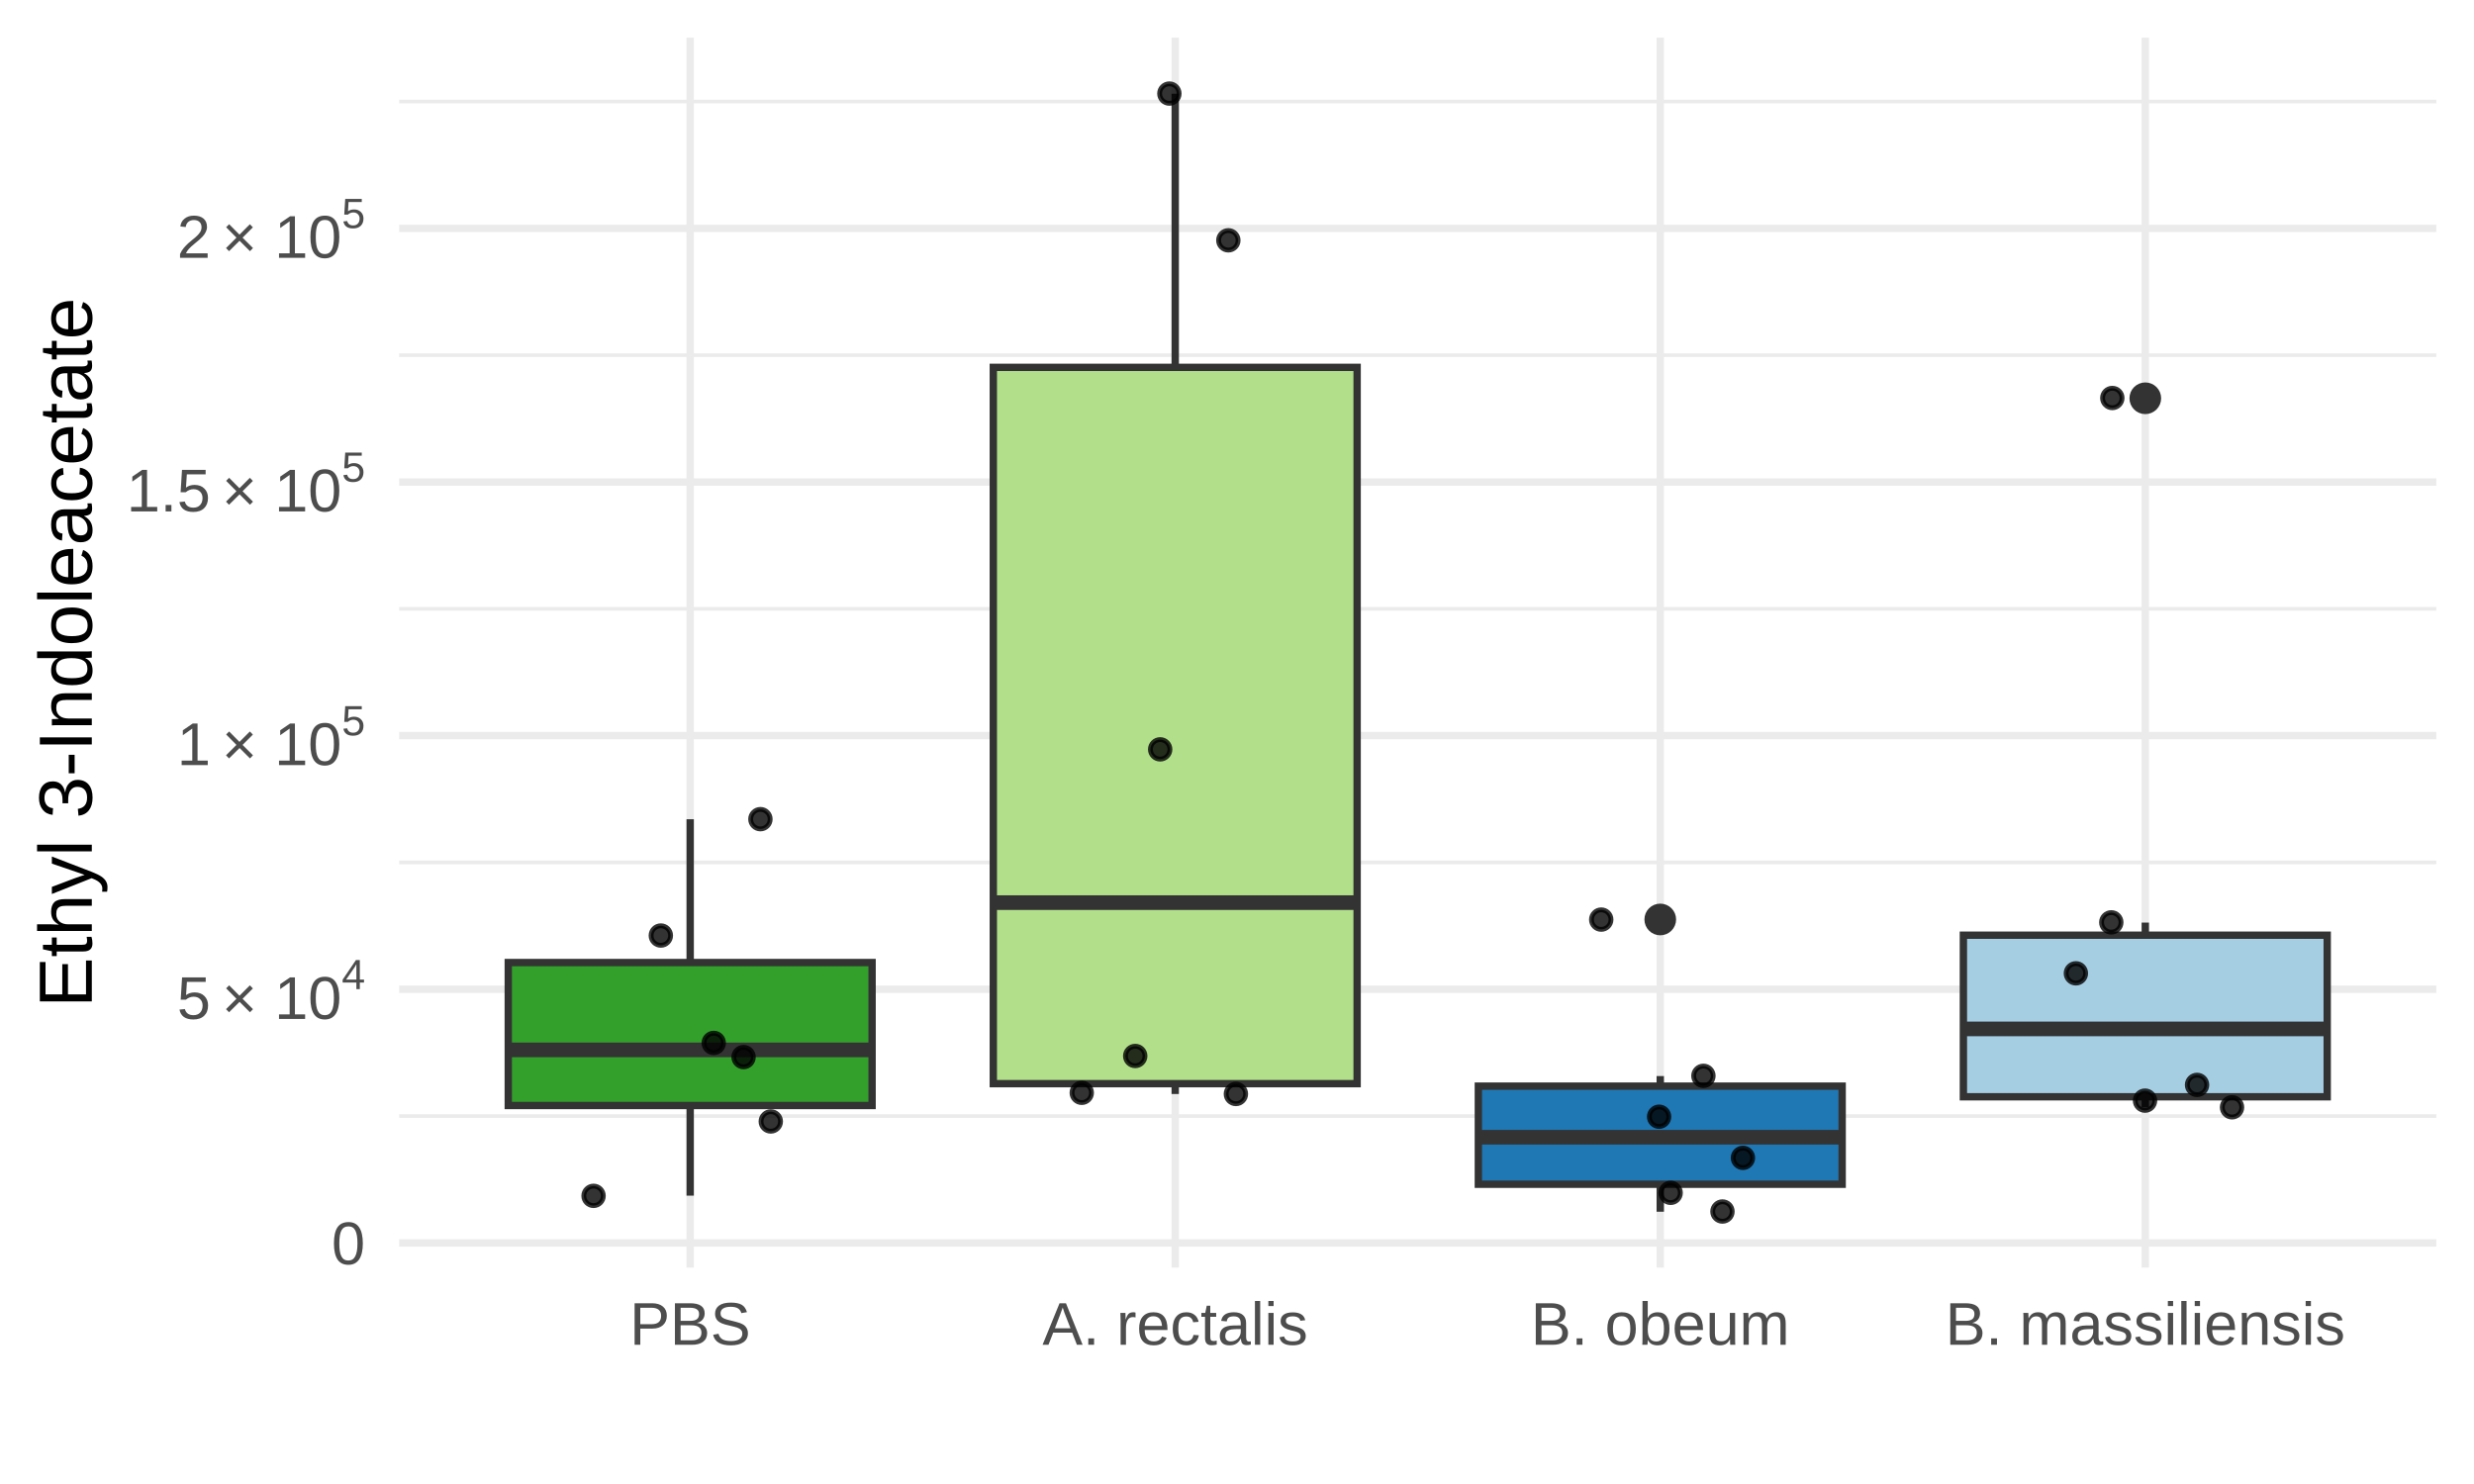
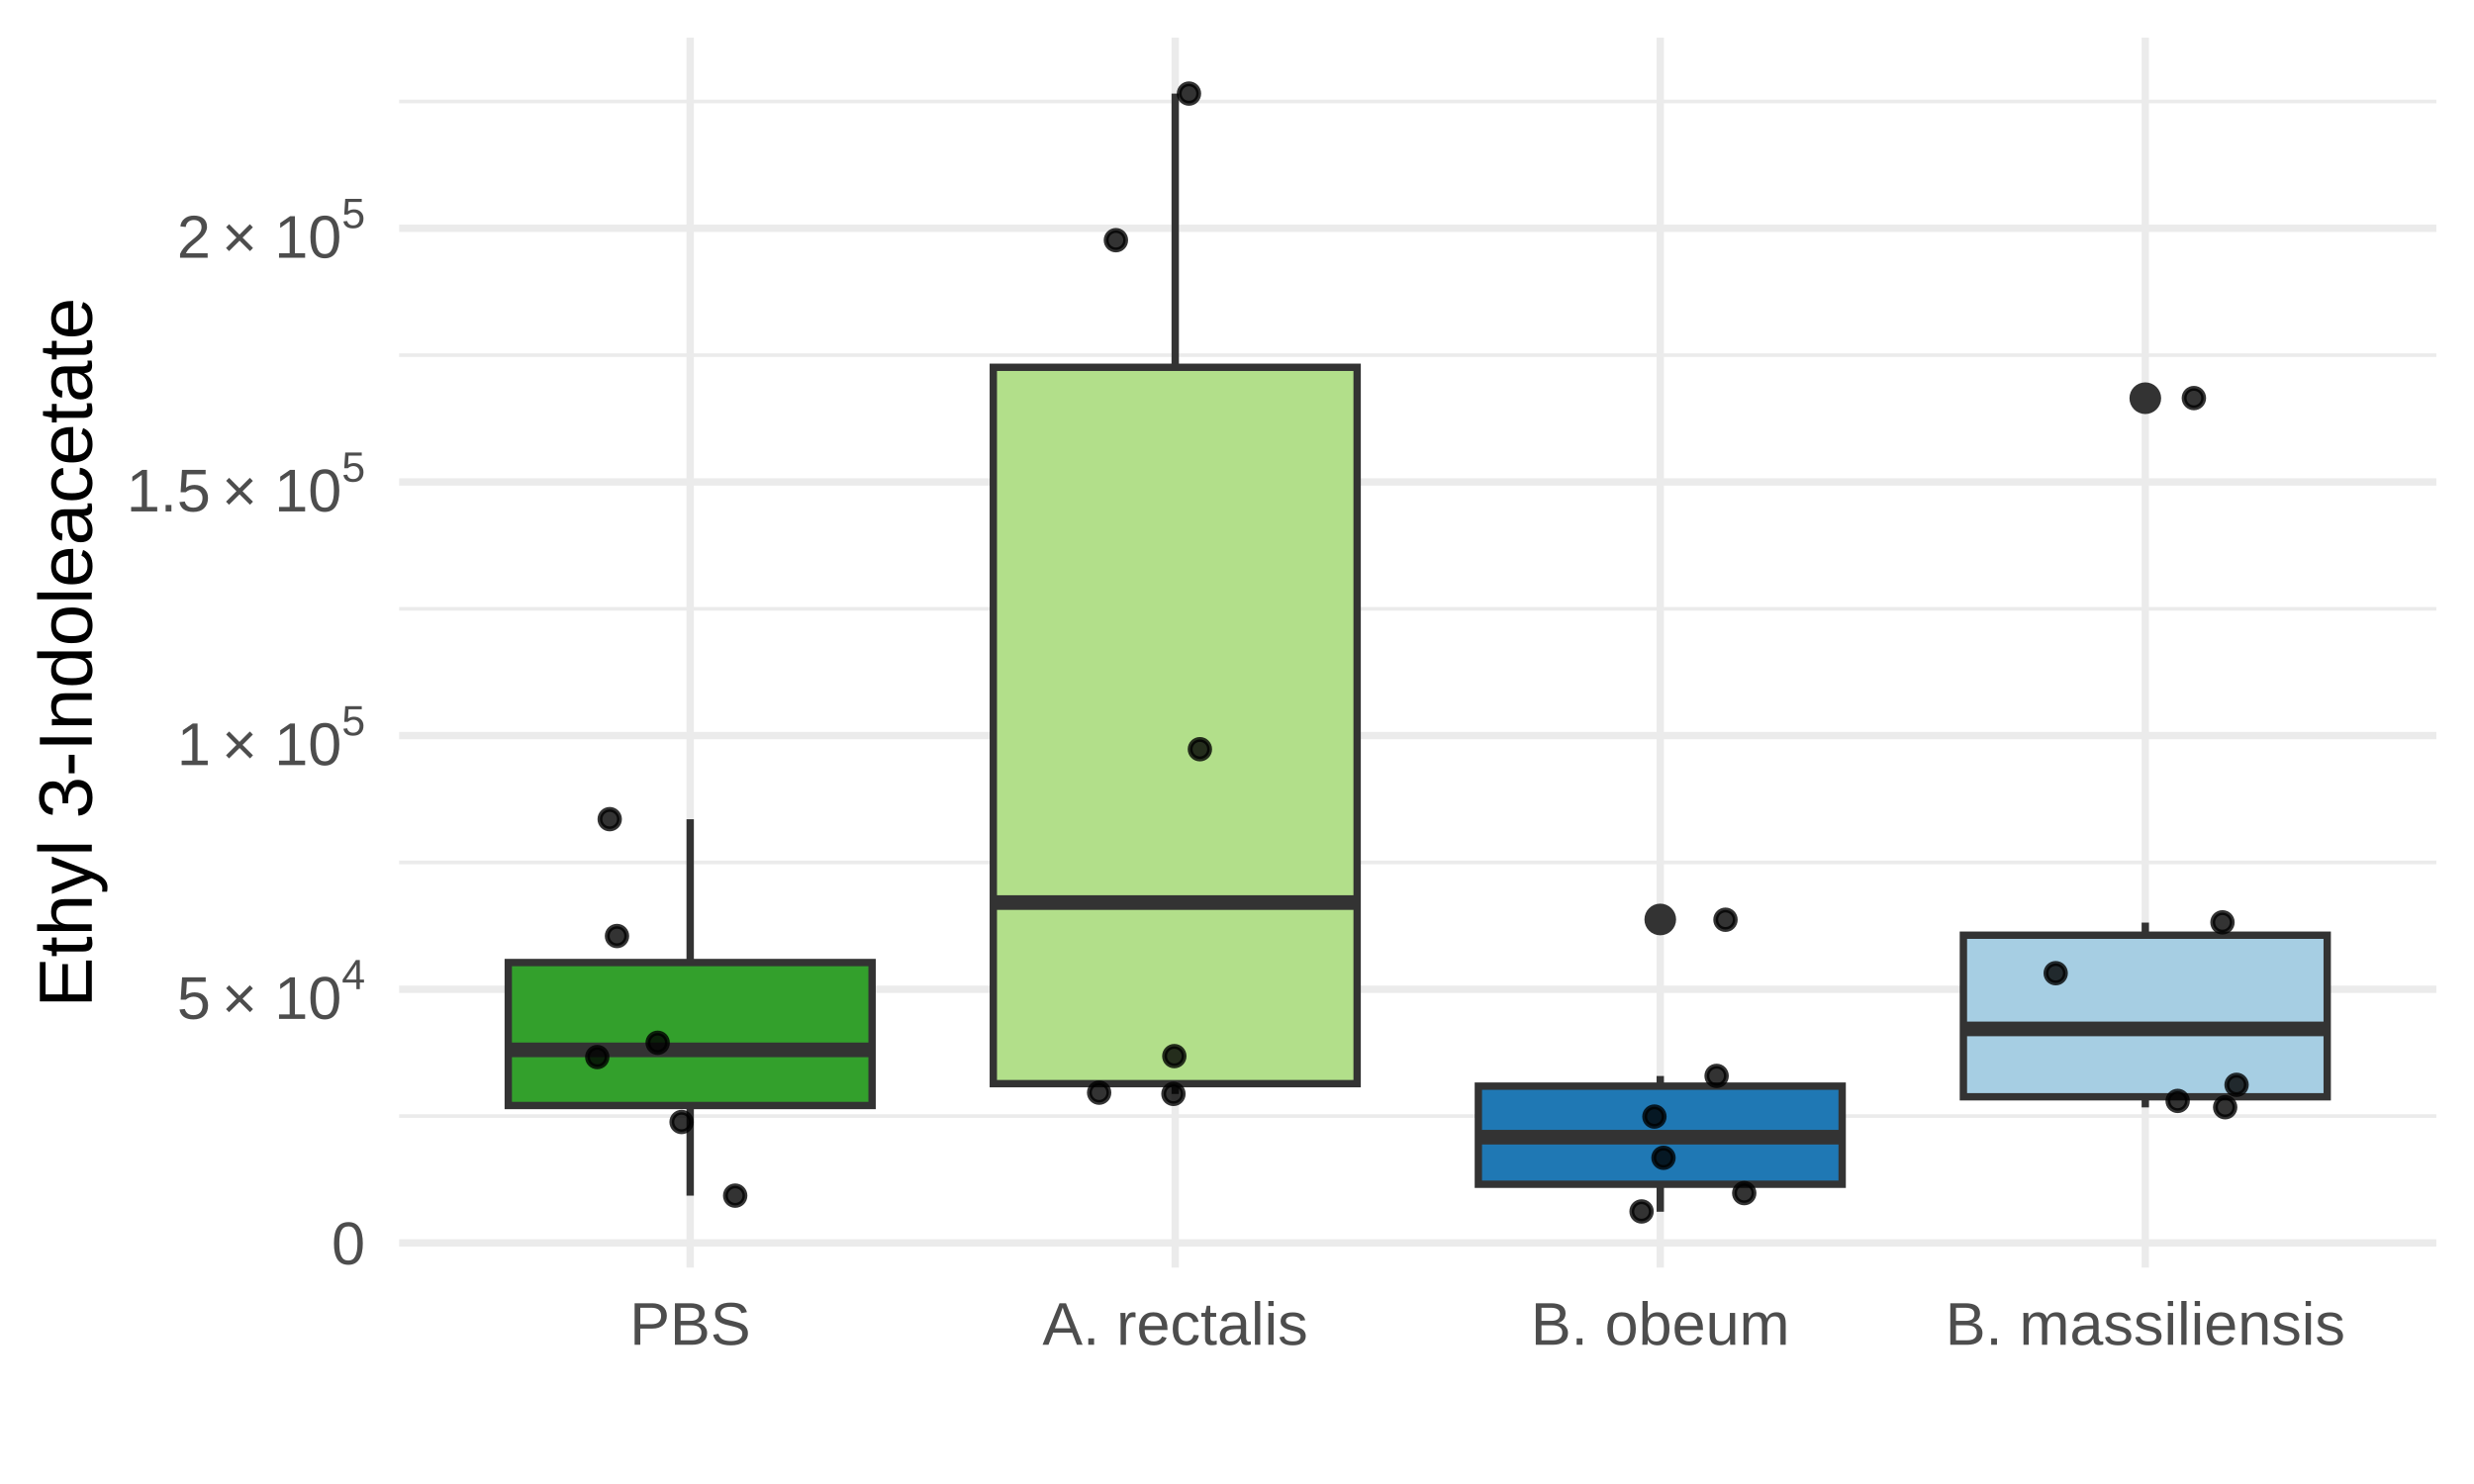
<svg xmlns="http://www.w3.org/2000/svg" class="svglite" width="360.00pt" height="216.00pt" viewBox="0 0 360.00 216.00">
  <defs>
    <style type="text/css">
    .svglite line, .svglite polyline, .svglite polygon, .svglite path, .svglite rect, .svglite circle {
      fill: none;
      stroke: #000000;
      stroke-linecap: round;
      stroke-linejoin: round;
      stroke-miterlimit: 10.00;
    }
    .svglite text {
      white-space: pre;
    }
  </style>
  </defs>
  <rect width="100%" height="100%" style="stroke: none; fill: none;" />
  <defs>
    <clipPath id="cpMC4wMHwzNjAuMDB8MC4wMHwyMTYuMDA=">
      <rect x="0.00" y="0.00" width="360.00" height="216.00" />
    </clipPath>
  </defs>
  <g clip-path="url(#cpMC4wMHwzNjAuMDB8MC4wMHwyMTYuMDA=)">
</g>
  <defs>
    <clipPath id="cpNTguMDh8MzU0LjUyfDUuNDh8MTg0LjUw">
      <rect x="58.08" y="5.48" width="296.44" height="179.02" />
    </clipPath>
  </defs>
  <g clip-path="url(#cpNTguMDh8MzU0LjUyfDUuNDh8MTg0LjUw)">
    <polyline points="58.08,162.45 354.52,162.45 " style="stroke-width: 0.53; stroke: #EBEBEB; stroke-linecap: butt;" />
    <polyline points="58.08,125.53 354.52,125.53 " style="stroke-width: 0.53; stroke: #EBEBEB; stroke-linecap: butt;" />
    <polyline points="58.08,88.61 354.52,88.61 " style="stroke-width: 0.53; stroke: #EBEBEB; stroke-linecap: butt;" />
-     <polyline points="58.08,51.70 354.52,51.70 " style="stroke-width: 0.53; stroke: #EBEBEB; stroke-linecap: butt;" />
-     <polyline points="58.08,14.78 354.52,14.78 " style="stroke-width: 0.53; stroke: #EBEBEB; stroke-linecap: butt;" />
+     <polyline points="58.08,51.69 354.52,51.69 " style="stroke-width: 0.53; stroke: #EBEBEB; stroke-linecap: butt;" />
+     <polyline points="58.08,14.77 354.52,14.77 " style="stroke-width: 0.53; stroke: #EBEBEB; stroke-linecap: butt;" />
    <polyline points="58.08,180.91 354.52,180.91 " style="stroke-width: 1.07; stroke: #EBEBEB; stroke-linecap: butt;" />
    <polyline points="58.08,143.99 354.52,143.99 " style="stroke-width: 1.07; stroke: #EBEBEB; stroke-linecap: butt;" />
    <polyline points="58.08,107.07 354.52,107.07 " style="stroke-width: 1.07; stroke: #EBEBEB; stroke-linecap: butt;" />
-     <polyline points="58.08,70.16 354.52,70.16 " style="stroke-width: 1.07; stroke: #EBEBEB; stroke-linecap: butt;" />
-     <polyline points="58.08,33.24 354.52,33.24 " style="stroke-width: 1.07; stroke: #EBEBEB; stroke-linecap: butt;" />
+     <polyline points="58.08,70.15 354.52,70.15 " style="stroke-width: 1.07; stroke: #EBEBEB; stroke-linecap: butt;" />
+     <polyline points="58.08,33.23 354.52,33.23 " style="stroke-width: 1.07; stroke: #EBEBEB; stroke-linecap: butt;" />
    <polyline points="100.43,184.50 100.43,5.48 " style="stroke-width: 1.07; stroke: #EBEBEB; stroke-linecap: butt;" />
    <polyline points="171.01,184.50 171.01,5.48 " style="stroke-width: 1.07; stroke: #EBEBEB; stroke-linecap: butt;" />
    <polyline points="241.59,184.50 241.59,5.48 " style="stroke-width: 1.07; stroke: #EBEBEB; stroke-linecap: butt;" />
    <polyline points="312.17,184.50 312.17,5.48 " style="stroke-width: 1.07; stroke: #EBEBEB; stroke-linecap: butt;" />
    <line x1="100.43" y1="140.10" x2="100.43" y2="119.24" style="stroke-width: 1.07; stroke: #333333; stroke-linecap: butt;" />
    <line x1="100.43" y1="160.91" x2="100.43" y2="174.03" style="stroke-width: 1.07; stroke: #333333; stroke-linecap: butt;" />
    <polygon points="73.96,140.10 73.96,160.91 126.90,160.91 126.90,140.10 73.96,140.10 " style="stroke-width: 1.07; stroke: #333333; stroke-linecap: butt; stroke-linejoin: miter; fill: #33A02C;" />
    <line x1="73.96" y1="152.81" x2="126.90" y2="152.81" style="stroke-width: 2.13; stroke: #333333; stroke-linecap: butt; stroke-linejoin: miter;" />
-     <line x1="171.01" y1="53.47" x2="171.01" y2="13.64" style="stroke-width: 1.07; stroke: #333333; stroke-linecap: butt;" />
+     <line x1="171.01" y1="53.46" x2="171.01" y2="13.62" style="stroke-width: 1.07; stroke: #333333; stroke-linecap: butt;" />
    <line x1="171.01" y1="157.73" x2="171.01" y2="159.24" style="stroke-width: 1.07; stroke: #333333; stroke-linecap: butt;" />
-     <polygon points="144.54,53.47 144.54,157.73 197.48,157.73 197.48,53.47 144.54,53.47 " style="stroke-width: 1.07; stroke: #333333; stroke-linecap: butt; stroke-linejoin: miter; fill: #B2DF8A;" />
-     <line x1="144.54" y1="131.38" x2="197.48" y2="131.38" style="stroke-width: 2.13; stroke: #333333; stroke-linecap: butt; stroke-linejoin: miter;" />
+     <polygon points="144.54,53.46 144.54,157.73 197.48,157.73 197.48,53.46 144.54,53.46 " style="stroke-width: 1.07; stroke: #333333; stroke-linecap: butt; stroke-linejoin: miter; fill: #B2DF8A;" />
+     <line x1="144.54" y1="131.37" x2="197.48" y2="131.37" style="stroke-width: 2.13; stroke: #333333; stroke-linecap: butt; stroke-linejoin: miter;" />
    <circle cx="241.59" cy="133.83" r="1.95" style="stroke-width: 0.71; stroke: #333333; fill: #333333;" />
-     <line x1="241.59" y1="158.09" x2="241.59" y2="156.62" style="stroke-width: 1.07; stroke: #333333; stroke-linecap: butt;" />
+     <line x1="241.59" y1="158.09" x2="241.59" y2="156.61" style="stroke-width: 1.07; stroke: #333333; stroke-linecap: butt;" />
    <line x1="241.59" y1="172.37" x2="241.59" y2="176.37" style="stroke-width: 1.07; stroke: #333333; stroke-linecap: butt;" />
    <polygon points="215.12,158.09 215.12,172.37 268.06,172.37 268.06,158.09 215.12,158.09 " style="stroke-width: 1.07; stroke: #333333; stroke-linecap: butt; stroke-linejoin: miter; fill: #1F78B4;" />
-     <line x1="215.12" y1="165.53" x2="268.06" y2="165.53" style="stroke-width: 2.13; stroke: #333333; stroke-linecap: butt; stroke-linejoin: miter;" />
-     <circle cx="312.17" cy="57.97" r="1.95" style="stroke-width: 0.71; stroke: #333333; fill: #333333;" />
+     <line x1="215.12" y1="165.52" x2="268.06" y2="165.52" style="stroke-width: 2.13; stroke: #333333; stroke-linecap: butt; stroke-linejoin: miter;" />
+     <circle cx="312.17" cy="57.96" r="1.95" style="stroke-width: 0.71; stroke: #333333; fill: #333333;" />
    <line x1="312.17" y1="136.12" x2="312.17" y2="134.28" style="stroke-width: 1.07; stroke: #333333; stroke-linecap: butt;" />
    <line x1="312.17" y1="159.64" x2="312.17" y2="161.18" style="stroke-width: 1.07; stroke: #333333; stroke-linecap: butt;" />
    <polygon points="285.70,136.12 285.70,159.64 338.64,159.64 338.64,136.12 285.70,136.12 " style="stroke-width: 1.07; stroke: #333333; stroke-linecap: butt; stroke-linejoin: miter; fill: #A6CEE3;" />
    <line x1="285.70" y1="149.76" x2="338.64" y2="149.76" style="stroke-width: 2.13; stroke: #333333; stroke-linecap: butt; stroke-linejoin: miter;" />
-     <circle cx="250.64" cy="176.34" r="1.42" style="stroke-width: 0.71; stroke: #000000; stroke-opacity: 0.80; fill: #000000; fill-opacity: 0.80;" />
-     <circle cx="241.42" cy="162.54" r="1.42" style="stroke-width: 0.71; stroke: #000000; stroke-opacity: 0.80; fill: #000000; fill-opacity: 0.80;" />
-     <circle cx="319.70" cy="157.91" r="1.42" style="stroke-width: 0.71; stroke: #000000; stroke-opacity: 0.80; fill: #000000; fill-opacity: 0.80;" />
-     <circle cx="178.74" cy="34.98" r="1.42" style="stroke-width: 0.71; stroke: #000000; stroke-opacity: 0.80; fill: #000000; fill-opacity: 0.80;" />
-     <circle cx="168.82" cy="109.07" r="1.42" style="stroke-width: 0.71; stroke: #000000; stroke-opacity: 0.80; fill: #000000; fill-opacity: 0.80;" />
-     <circle cx="112.16" cy="163.23" r="1.42" style="stroke-width: 0.71; stroke: #000000; stroke-opacity: 0.80; fill: #000000; fill-opacity: 0.80;" />
-     <circle cx="86.37" cy="174.06" r="1.42" style="stroke-width: 0.71; stroke: #000000; stroke-opacity: 0.80; fill: #000000; fill-opacity: 0.80;" />
-     <circle cx="312.13" cy="160.20" r="1.42" style="stroke-width: 0.71; stroke: #000000; stroke-opacity: 0.80; fill: #000000; fill-opacity: 0.80;" />
-     <circle cx="243.10" cy="173.62" r="1.42" style="stroke-width: 0.71; stroke: #000000; stroke-opacity: 0.80; fill: #000000; fill-opacity: 0.80;" />
-     <circle cx="233.00" cy="133.85" r="1.42" style="stroke-width: 0.71; stroke: #000000; stroke-opacity: 0.80; fill: #000000; fill-opacity: 0.80;" />
-     <circle cx="307.37" cy="57.93" r="1.42" style="stroke-width: 0.71; stroke: #000000; stroke-opacity: 0.80; fill: #000000; fill-opacity: 0.80;" />
-     <circle cx="179.84" cy="159.23" r="1.42" style="stroke-width: 0.71; stroke: #000000; stroke-opacity: 0.80; fill: #000000; fill-opacity: 0.80;" />
-     <circle cx="170.16" cy="13.62" r="1.42" style="stroke-width: 0.71; stroke: #000000; stroke-opacity: 0.80; fill: #000000; fill-opacity: 0.80;" />
-     <circle cx="110.65" cy="119.23" r="1.42" style="stroke-width: 0.71; stroke: #000000; stroke-opacity: 0.80; fill: #000000; fill-opacity: 0.80;" />
-     <circle cx="108.20" cy="153.86" r="1.42" style="stroke-width: 0.71; stroke: #000000; stroke-opacity: 0.80; fill: #000000; fill-opacity: 0.80;" />
-     <circle cx="307.22" cy="134.25" r="1.42" style="stroke-width: 0.71; stroke: #000000; stroke-opacity: 0.80; fill: #000000; fill-opacity: 0.80;" />
-     <circle cx="253.62" cy="168.53" r="1.42" style="stroke-width: 0.71; stroke: #000000; stroke-opacity: 0.80; fill: #000000; fill-opacity: 0.80;" />
-     <circle cx="247.87" cy="156.59" r="1.42" style="stroke-width: 0.71; stroke: #000000; stroke-opacity: 0.80; fill: #000000; fill-opacity: 0.80;" />
-     <circle cx="302.07" cy="141.67" r="1.42" style="stroke-width: 0.71; stroke: #000000; stroke-opacity: 0.80; fill: #000000; fill-opacity: 0.80;" />
-     <circle cx="157.41" cy="159.06" r="1.42" style="stroke-width: 0.71; stroke: #000000; stroke-opacity: 0.80; fill: #000000; fill-opacity: 0.80;" />
-     <circle cx="165.19" cy="153.70" r="1.42" style="stroke-width: 0.71; stroke: #000000; stroke-opacity: 0.80; fill: #000000; fill-opacity: 0.80;" />
-     <circle cx="96.16" cy="136.17" r="1.42" style="stroke-width: 0.71; stroke: #000000; stroke-opacity: 0.80; fill: #000000; fill-opacity: 0.80;" />
-     <circle cx="103.86" cy="151.80" r="1.42" style="stroke-width: 0.71; stroke: #000000; stroke-opacity: 0.80; fill: #000000; fill-opacity: 0.80;" />
-     <circle cx="324.79" cy="161.17" r="1.42" style="stroke-width: 0.71; stroke: #000000; stroke-opacity: 0.80; fill: #000000; fill-opacity: 0.80;" />
+     <circle cx="238.87" cy="176.33" r="1.42" style="stroke-width: 0.71; stroke: #000000; stroke-opacity: 0.80; fill: #000000; fill-opacity: 0.80;" />
+     <circle cx="240.74" cy="162.52" r="1.42" style="stroke-width: 0.71; stroke: #000000; stroke-opacity: 0.80; fill: #000000; fill-opacity: 0.80;" />
+     <circle cx="325.45" cy="157.90" r="1.42" style="stroke-width: 0.71; stroke: #000000; stroke-opacity: 0.80; fill: #000000; fill-opacity: 0.80;" />
+     <circle cx="162.38" cy="34.96" r="1.42" style="stroke-width: 0.71; stroke: #000000; stroke-opacity: 0.80; fill: #000000; fill-opacity: 0.80;" />
+     <circle cx="174.60" cy="109.05" r="1.42" style="stroke-width: 0.71; stroke: #000000; stroke-opacity: 0.80; fill: #000000; fill-opacity: 0.80;" />
+     <circle cx="99.18" cy="163.31" r="1.42" style="stroke-width: 0.71; stroke: #000000; stroke-opacity: 0.80; fill: #000000; fill-opacity: 0.80;" />
+     <circle cx="106.98" cy="174.03" r="1.42" style="stroke-width: 0.71; stroke: #000000; stroke-opacity: 0.80; fill: #000000; fill-opacity: 0.80;" />
+     <circle cx="316.88" cy="160.24" r="1.42" style="stroke-width: 0.71; stroke: #000000; stroke-opacity: 0.80; fill: #000000; fill-opacity: 0.80;" />
+     <circle cx="253.81" cy="173.66" r="1.42" style="stroke-width: 0.71; stroke: #000000; stroke-opacity: 0.80; fill: #000000; fill-opacity: 0.80;" />
+     <circle cx="251.08" cy="133.87" r="1.42" style="stroke-width: 0.71; stroke: #000000; stroke-opacity: 0.80; fill: #000000; fill-opacity: 0.80;" />
+     <circle cx="319.24" cy="57.94" r="1.42" style="stroke-width: 0.71; stroke: #000000; stroke-opacity: 0.80; fill: #000000; fill-opacity: 0.80;" />
+     <circle cx="170.75" cy="159.22" r="1.42" style="stroke-width: 0.71; stroke: #000000; stroke-opacity: 0.80; fill: #000000; fill-opacity: 0.80;" />
+     <circle cx="173.01" cy="13.62" r="1.42" style="stroke-width: 0.71; stroke: #000000; stroke-opacity: 0.80; fill: #000000; fill-opacity: 0.80;" />
+     <circle cx="88.72" cy="119.23" r="1.42" style="stroke-width: 0.71; stroke: #000000; stroke-opacity: 0.80; fill: #000000; fill-opacity: 0.80;" />
+     <circle cx="86.91" cy="153.86" r="1.42" style="stroke-width: 0.71; stroke: #000000; stroke-opacity: 0.80; fill: #000000; fill-opacity: 0.80;" />
+     <circle cx="323.40" cy="134.25" r="1.42" style="stroke-width: 0.71; stroke: #000000; stroke-opacity: 0.80; fill: #000000; fill-opacity: 0.80;" />
+     <circle cx="242.06" cy="168.52" r="1.42" style="stroke-width: 0.71; stroke: #000000; stroke-opacity: 0.80; fill: #000000; fill-opacity: 0.80;" />
+     <circle cx="249.79" cy="156.60" r="1.42" style="stroke-width: 0.71; stroke: #000000; stroke-opacity: 0.80; fill: #000000; fill-opacity: 0.80;" />
+     <circle cx="299.13" cy="141.65" r="1.42" style="stroke-width: 0.71; stroke: #000000; stroke-opacity: 0.80; fill: #000000; fill-opacity: 0.80;" />
+     <circle cx="159.94" cy="159.04" r="1.42" style="stroke-width: 0.71; stroke: #000000; stroke-opacity: 0.80; fill: #000000; fill-opacity: 0.80;" />
+     <circle cx="170.88" cy="153.72" r="1.42" style="stroke-width: 0.71; stroke: #000000; stroke-opacity: 0.80; fill: #000000; fill-opacity: 0.80;" />
+     <circle cx="89.78" cy="136.24" r="1.42" style="stroke-width: 0.71; stroke: #000000; stroke-opacity: 0.80; fill: #000000; fill-opacity: 0.80;" />
+     <circle cx="95.70" cy="151.78" r="1.42" style="stroke-width: 0.71; stroke: #000000; stroke-opacity: 0.80; fill: #000000; fill-opacity: 0.80;" />
+     <circle cx="323.79" cy="161.16" r="1.42" style="stroke-width: 0.71; stroke: #000000; stroke-opacity: 0.80; fill: #000000; fill-opacity: 0.80;" />
  </g>
  <g clip-path="url(#cpMC4wMHwzNjAuMDB8MC4wMHwyMTYuMDA=)">
    <text x="48.25" y="184.02" style="font-size: 8.80px;fill: #4D4D4D; font-family: &quot;Arial&quot;;" textLength="4.90px" lengthAdjust="spacingAndGlyphs">0</text>
-     <text x="25.76" y="148.31" style="font-size: 8.80px;fill: #4D4D4D; font-family: &quot;Arial&quot;;" textLength="4.90px" lengthAdjust="spacingAndGlyphs">5</text>
-     <text x="32.28" y="148.31" style="font-size: 8.80px;fill: #4D4D4D; font-family: &quot;Arial&quot;;" textLength="6.02px" lengthAdjust="spacingAndGlyphs">×</text>
-     <text x="39.93" y="148.31" style="font-size: 8.80px;fill: #4D4D4D; font-family: &quot;Arial&quot;;" textLength="9.79px" lengthAdjust="spacingAndGlyphs">10</text>
+     <text x="25.76" y="148.30" style="font-size: 8.80px;fill: #4D4D4D; font-family: &quot;Arial&quot;;" textLength="4.90px" lengthAdjust="spacingAndGlyphs">5</text>
+     <text x="32.28" y="148.30" style="font-size: 8.80px;fill: #4D4D4D; font-family: &quot;Arial&quot;;" textLength="6.02px" lengthAdjust="spacingAndGlyphs">×</text>
+     <text x="39.93" y="148.30" style="font-size: 8.80px;fill: #4D4D4D; font-family: &quot;Arial&quot;;" textLength="9.79px" lengthAdjust="spacingAndGlyphs">10</text>
    <text x="49.72" y="143.97" style="font-size: 6.16px;fill: #4D4D4D; font-family: &quot;Arial&quot;;" textLength="3.43px" lengthAdjust="spacingAndGlyphs">4</text>
    <text x="25.76" y="111.36" style="font-size: 8.80px;fill: #4D4D4D; font-family: &quot;Arial&quot;;" textLength="4.90px" lengthAdjust="spacingAndGlyphs">1</text>
    <text x="32.28" y="111.36" style="font-size: 8.80px;fill: #4D4D4D; font-family: &quot;Arial&quot;;" textLength="6.02px" lengthAdjust="spacingAndGlyphs">×</text>
    <text x="39.93" y="111.36" style="font-size: 8.80px;fill: #4D4D4D; font-family: &quot;Arial&quot;;" textLength="9.79px" lengthAdjust="spacingAndGlyphs">10</text>
    <text x="49.72" y="107.02" style="font-size: 6.16px;fill: #4D4D4D; font-family: &quot;Arial&quot;;" textLength="3.43px" lengthAdjust="spacingAndGlyphs">5</text>
    <text x="18.41" y="74.44" style="font-size: 8.80px;fill: #4D4D4D; font-family: &quot;Arial&quot;;" textLength="12.24px" lengthAdjust="spacingAndGlyphs">1.5</text>
    <text x="32.28" y="74.44" style="font-size: 8.80px;fill: #4D4D4D; font-family: &quot;Arial&quot;;" textLength="6.02px" lengthAdjust="spacingAndGlyphs">×</text>
    <text x="39.93" y="74.44" style="font-size: 8.80px;fill: #4D4D4D; font-family: &quot;Arial&quot;;" textLength="9.79px" lengthAdjust="spacingAndGlyphs">10</text>
-     <text x="49.72" y="70.11" style="font-size: 6.16px;fill: #4D4D4D; font-family: &quot;Arial&quot;;" textLength="3.43px" lengthAdjust="spacingAndGlyphs">5</text>
-     <text x="25.76" y="37.53" style="font-size: 8.80px;fill: #4D4D4D; font-family: &quot;Arial&quot;;" textLength="4.90px" lengthAdjust="spacingAndGlyphs">2</text>
-     <text x="32.28" y="37.53" style="font-size: 8.80px;fill: #4D4D4D; font-family: &quot;Arial&quot;;" textLength="6.02px" lengthAdjust="spacingAndGlyphs">×</text>
-     <text x="39.93" y="37.53" style="font-size: 8.80px;fill: #4D4D4D; font-family: &quot;Arial&quot;;" textLength="9.79px" lengthAdjust="spacingAndGlyphs">10</text>
-     <text x="49.72" y="33.19" style="font-size: 6.16px;fill: #4D4D4D; font-family: &quot;Arial&quot;;" textLength="3.43px" lengthAdjust="spacingAndGlyphs">5</text>
+     <text x="49.72" y="70.10" style="font-size: 6.16px;fill: #4D4D4D; font-family: &quot;Arial&quot;;" textLength="3.43px" lengthAdjust="spacingAndGlyphs">5</text>
+     <text x="25.76" y="37.52" style="font-size: 8.80px;fill: #4D4D4D; font-family: &quot;Arial&quot;;" textLength="4.90px" lengthAdjust="spacingAndGlyphs">2</text>
+     <text x="32.28" y="37.52" style="font-size: 8.80px;fill: #4D4D4D; font-family: &quot;Arial&quot;;" textLength="6.02px" lengthAdjust="spacingAndGlyphs">×</text>
+     <text x="39.93" y="37.52" style="font-size: 8.80px;fill: #4D4D4D; font-family: &quot;Arial&quot;;" textLength="9.79px" lengthAdjust="spacingAndGlyphs">10</text>
+     <text x="49.72" y="33.18" style="font-size: 6.16px;fill: #4D4D4D; font-family: &quot;Arial&quot;;" textLength="3.43px" lengthAdjust="spacingAndGlyphs">5</text>
    <text x="100.43" y="195.74" text-anchor="middle" style="font-size: 8.80px;fill: #4D4D4D; font-family: &quot;Arial&quot;;" textLength="17.60px" lengthAdjust="spacingAndGlyphs">PBS</text>
    <text x="171.01" y="195.74" text-anchor="middle" style="font-size: 8.80px;fill: #4D4D4D; font-family: &quot;Arial&quot;;" textLength="38.64px" lengthAdjust="spacingAndGlyphs">A. rectalis</text>
    <text x="241.59" y="195.74" text-anchor="middle" style="font-size: 8.80px;fill: #4D4D4D; font-family: &quot;Arial&quot;;" textLength="37.68px" lengthAdjust="spacingAndGlyphs">B. obeum</text>
    <text x="312.17" y="195.74" text-anchor="middle" style="font-size: 8.80px;fill: #4D4D4D; font-family: &quot;Arial&quot;;" textLength="58.18px" lengthAdjust="spacingAndGlyphs">B. massiliensis</text>
    <text transform="translate(13.36,94.99) rotate(-90)" text-anchor="middle" style="font-size: 11.00px; font-family: &quot;Arial&quot;;" textLength="103.38px" lengthAdjust="spacingAndGlyphs">Ethyl 3-Indoleacetate</text>
  </g>
</svg>
